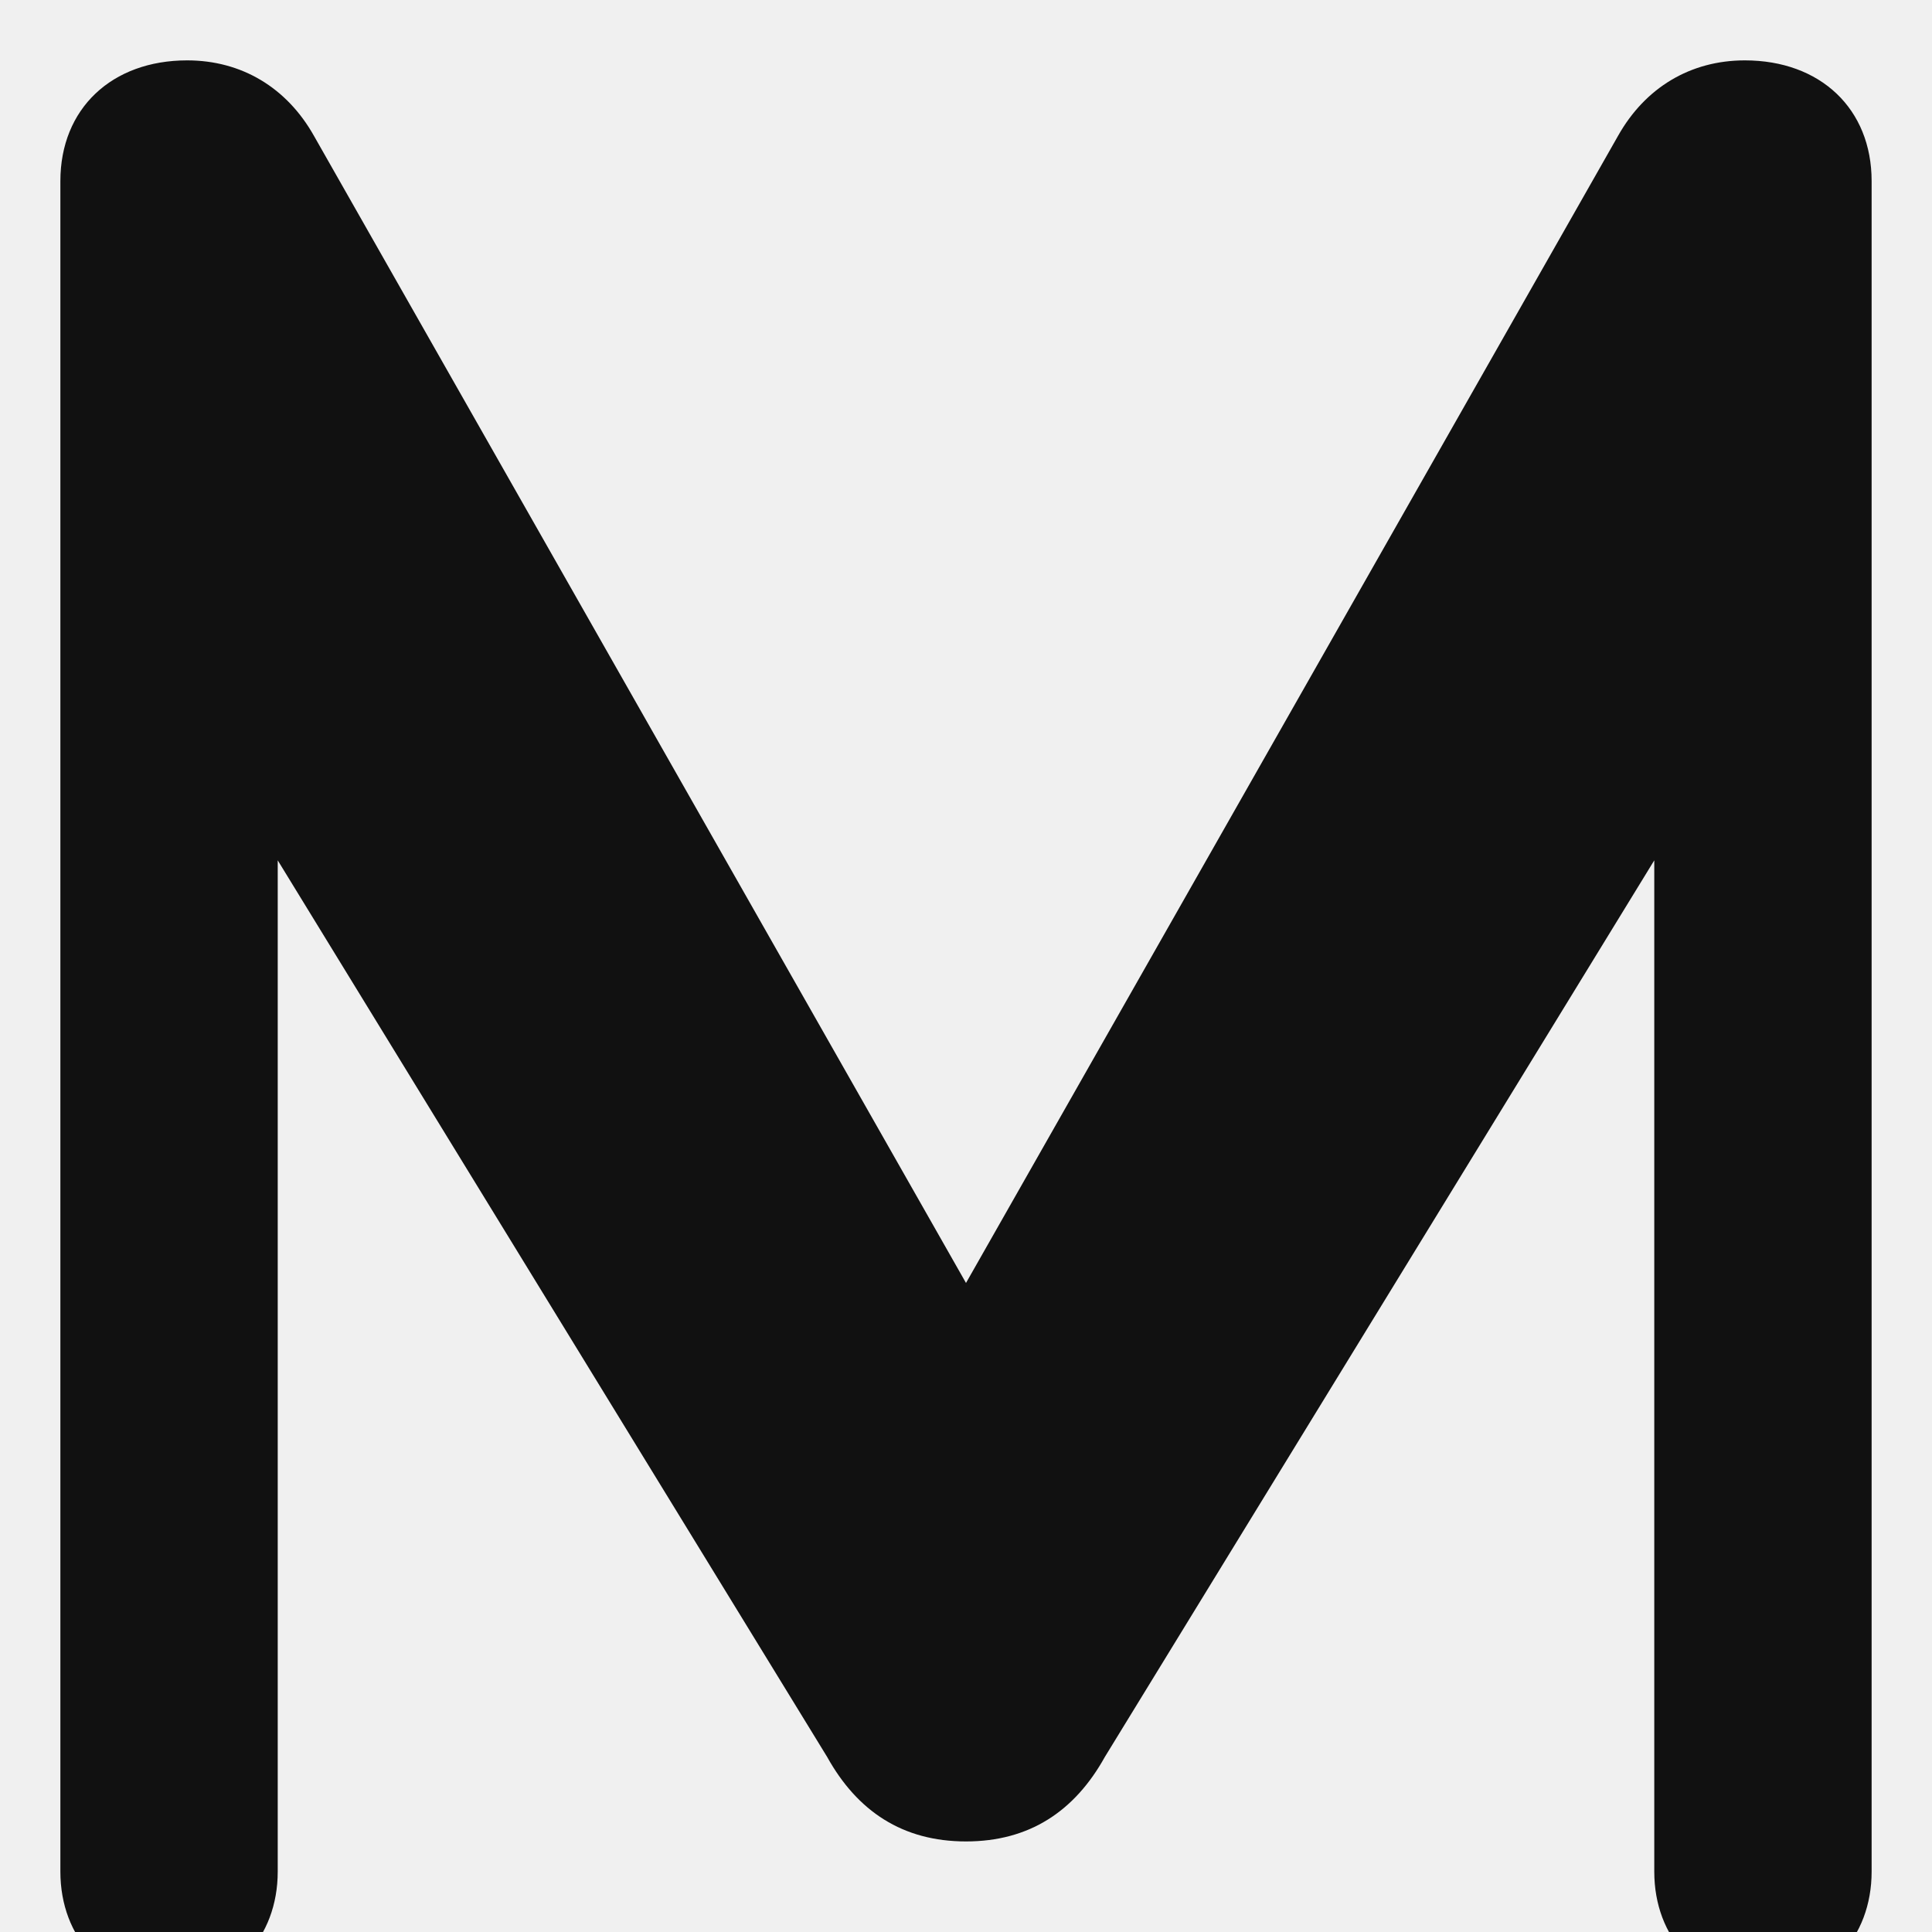
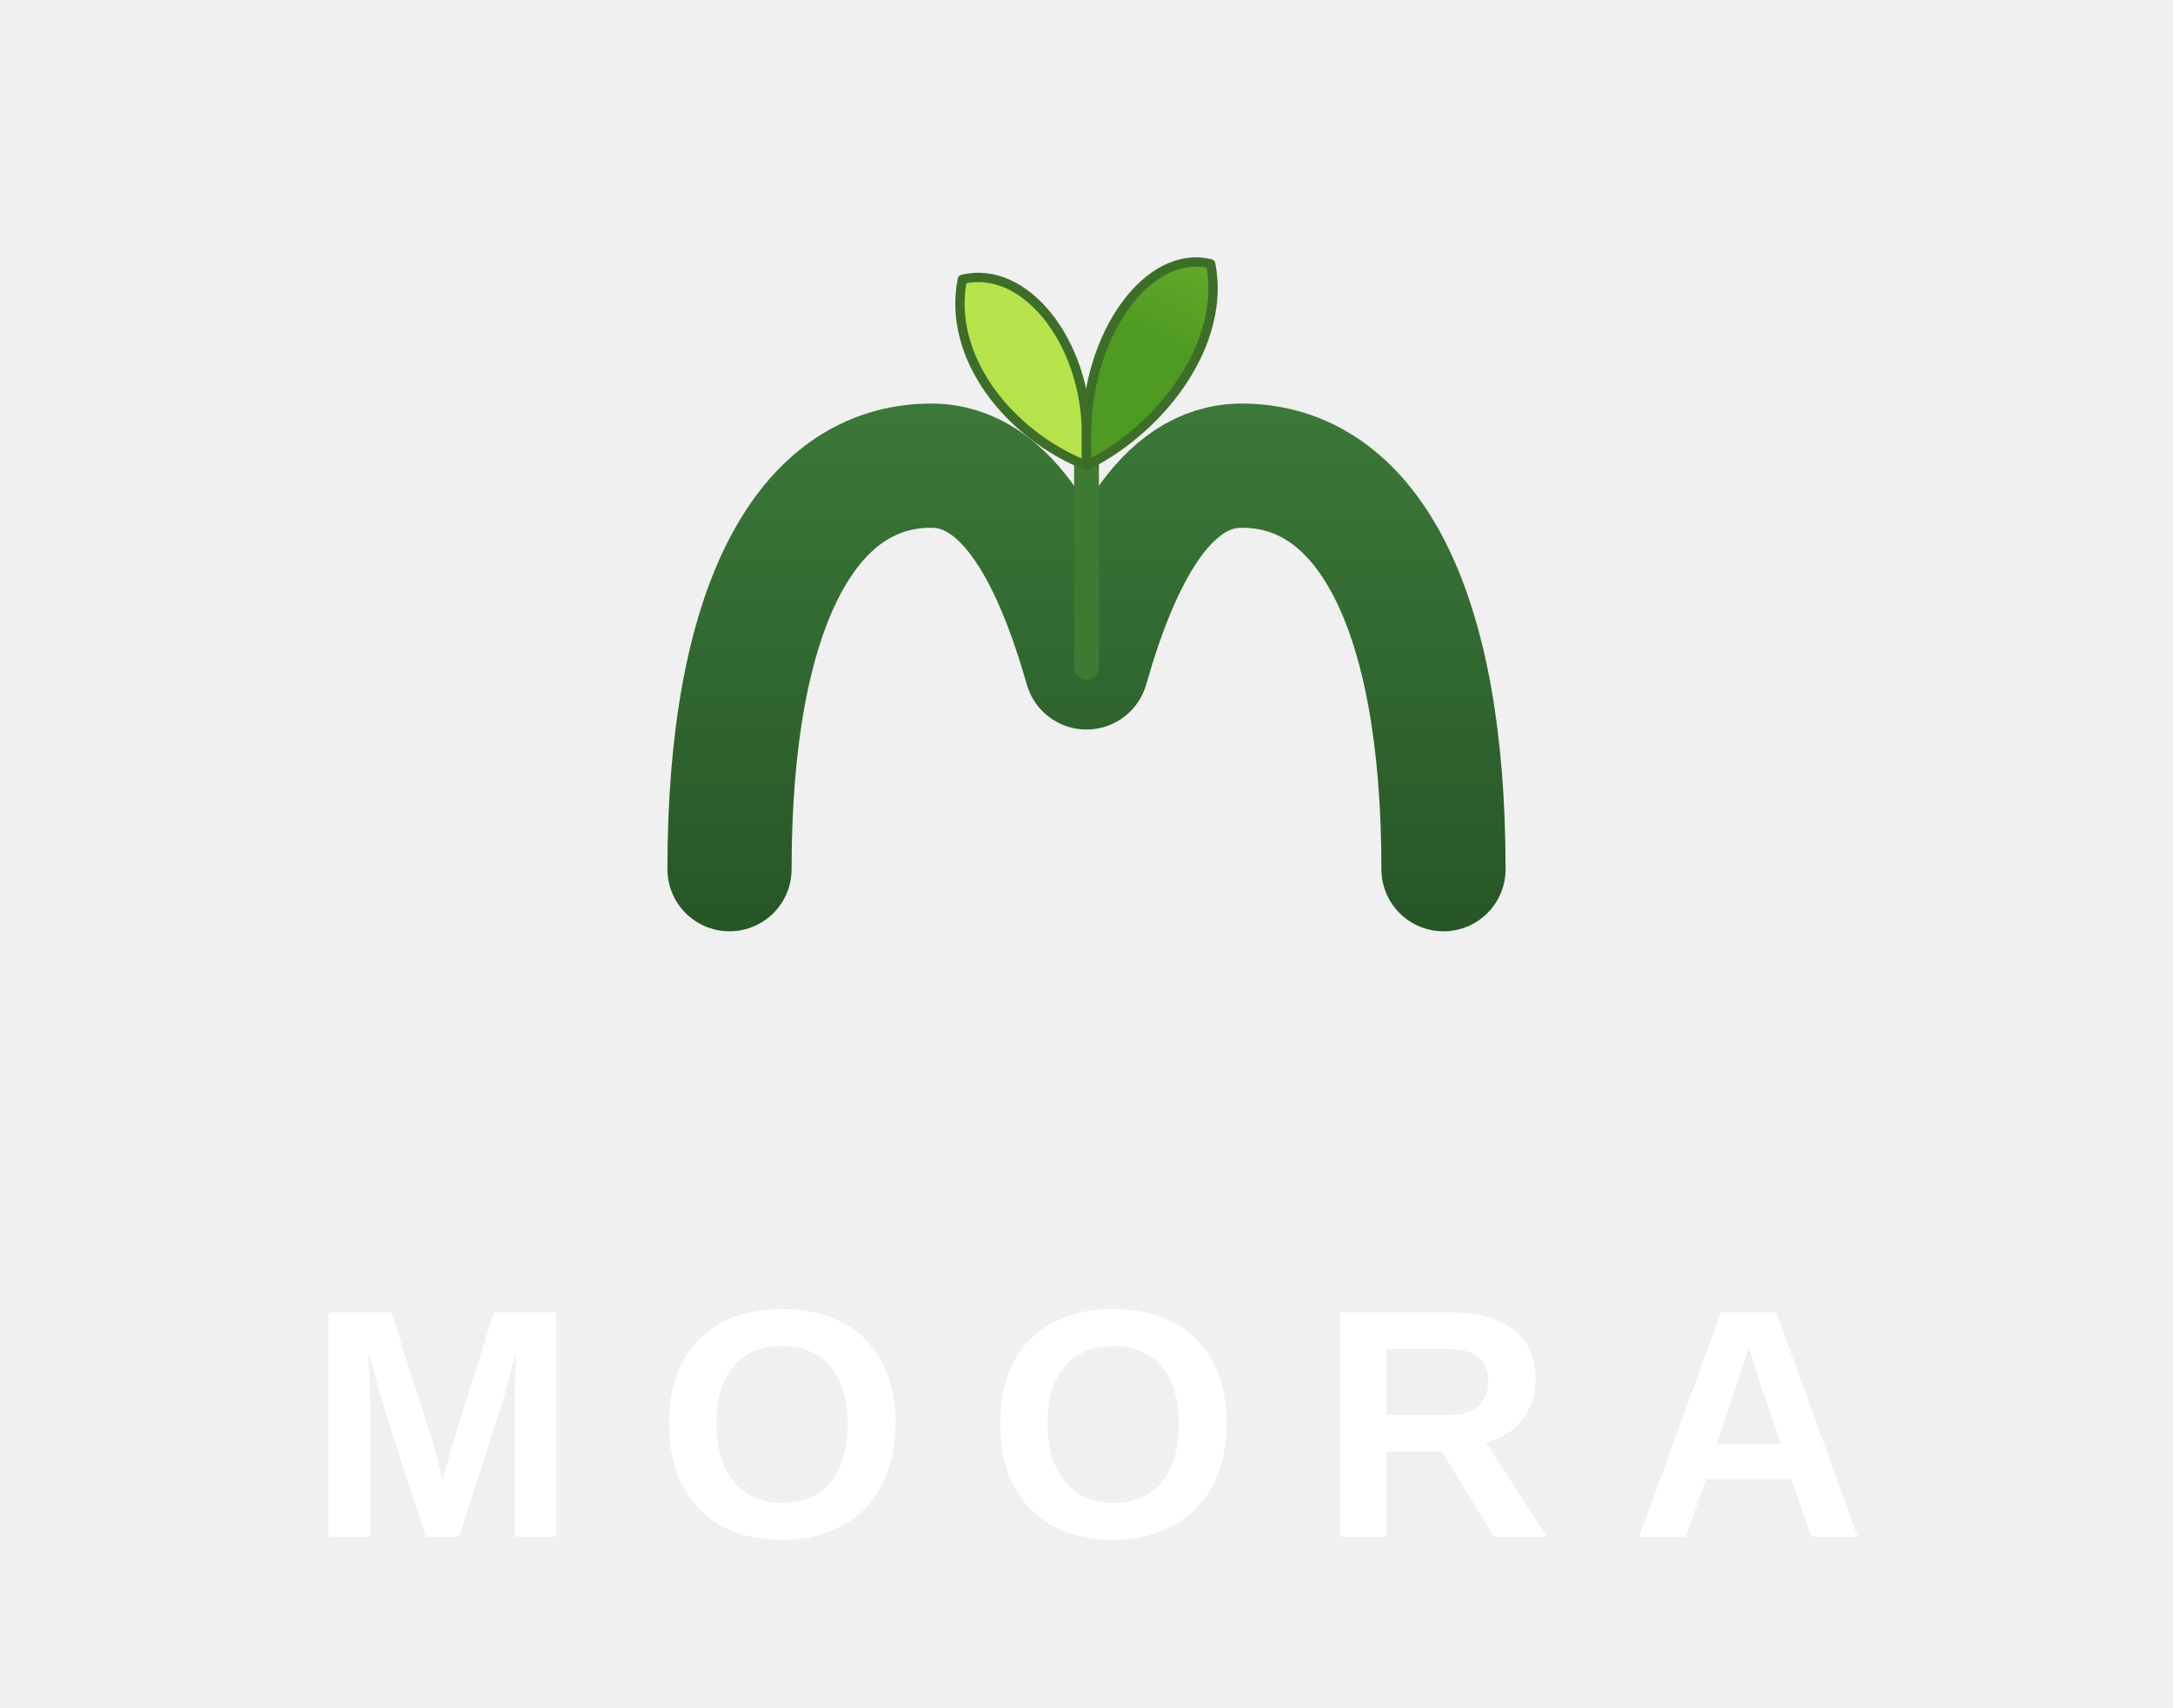
- <svg xmlns="http://www.w3.org/2000/svg" viewBox="0 0 64 64" fill="none" role="img" aria-label="M">
-   <path fill="#111" d="M2 62V6c0-2.4 1.7-4 4.2-4 1.8 0 3.3.9 4.2 2.5L32 42.5 53.6 4.5C54.5 2.9 56 2 57.8 2 60.3 2 62 3.6 62 6v56c0 2.2-1.5 3.8-3.6 3.8S54.8 64.2 54.8 62V28.5L36.6 58.2c-1 1.8-2.5 2.8-4.6 2.8s-3.6-1-4.6-2.8L9.2 28.5V62c0 2.2-1.5 3.8-3.6 3.8S2 64.2 2 62Z" />
+ <svg xmlns="http://www.w3.org/2000/svg" viewBox="0 0 280 220" fill="none" role="img" aria-label="Moora">
+   <defs>
+     <linearGradient id="mStroke" x1="40" y1="40" x2="40" y2="150" gradientUnits="userSpaceOnUse">
+       <stop offset="0%" stop-color="#3d7a3a" />
+       <stop offset="55%" stop-color="#2a5c2a" />
+       <stop offset="100%" stop-color="#1a3f1c" />
+     </linearGradient>
+     <linearGradient id="leafL" x1="118" y1="28" x2="140" y2="70" gradientUnits="userSpaceOnUse">
+       <stop offset="0%" stop-color="#b6e34a" />
+       <stop offset="100%" stop-color="#5faf2a" />
+     </linearGradient>
+     <linearGradient id="leafR" x1="162" y1="26" x2="140" y2="70" gradientUnits="userSpaceOnUse">
+       <stop offset="0%" stop-color="#9fd63a" />
+       <stop offset="100%" stop-color="#4e9a22" />
+     </linearGradient>
+   </defs>
+   <g transform="translate(76, 8)">
+     <path d="M18 104          C18 70 28 52 44 52          C54 52 60 64 64 78          C68 64 74 52 84 52          C100 52 110 70 110 104" stroke="url(#mStroke)" stroke-width="16" stroke-linecap="round" stroke-linejoin="round" fill="none" />
+     <path d="M64 78 C64 66 64 56 64 46" stroke="#3f7a32" stroke-width="3.2" stroke-linecap="round" />
+     <path d="M64 52 C54 48 46 38 48 28 C56 26 64 36 64 48 Z" fill="url(#leafL)" stroke="#3d6e28" stroke-width="1.2" stroke-linejoin="round" />
+     <path d="M64 52 C74 47 82 36 80 26 C72 24 64 35 64 48 Z" fill="url(#leafR)" stroke="#3d6e28" stroke-width="1.2" stroke-linejoin="round" />
+   </g>
+   <text x="140" y="198" text-anchor="middle" fill="#ffffff" font-family="Arial, Helvetica, sans-serif" font-size="42" font-weight="700" letter-spacing="10">MOORA</text>
</svg>
